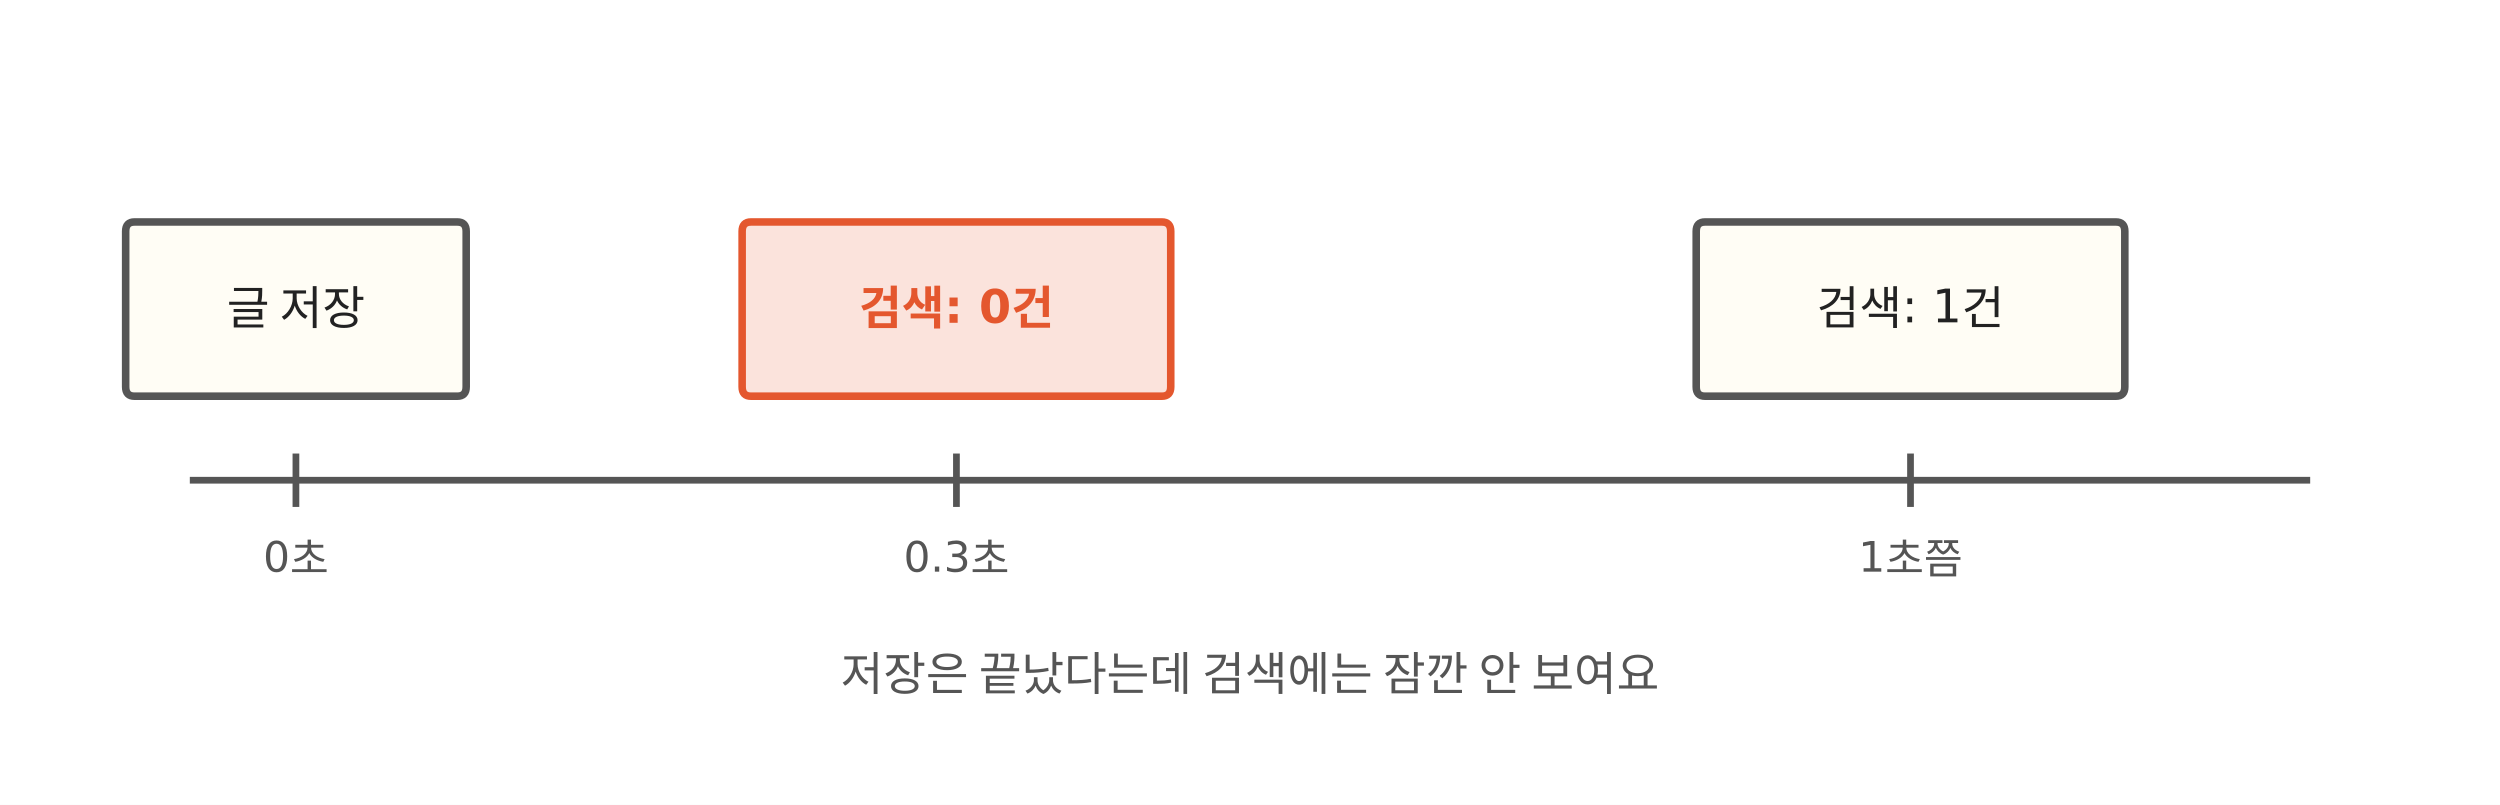
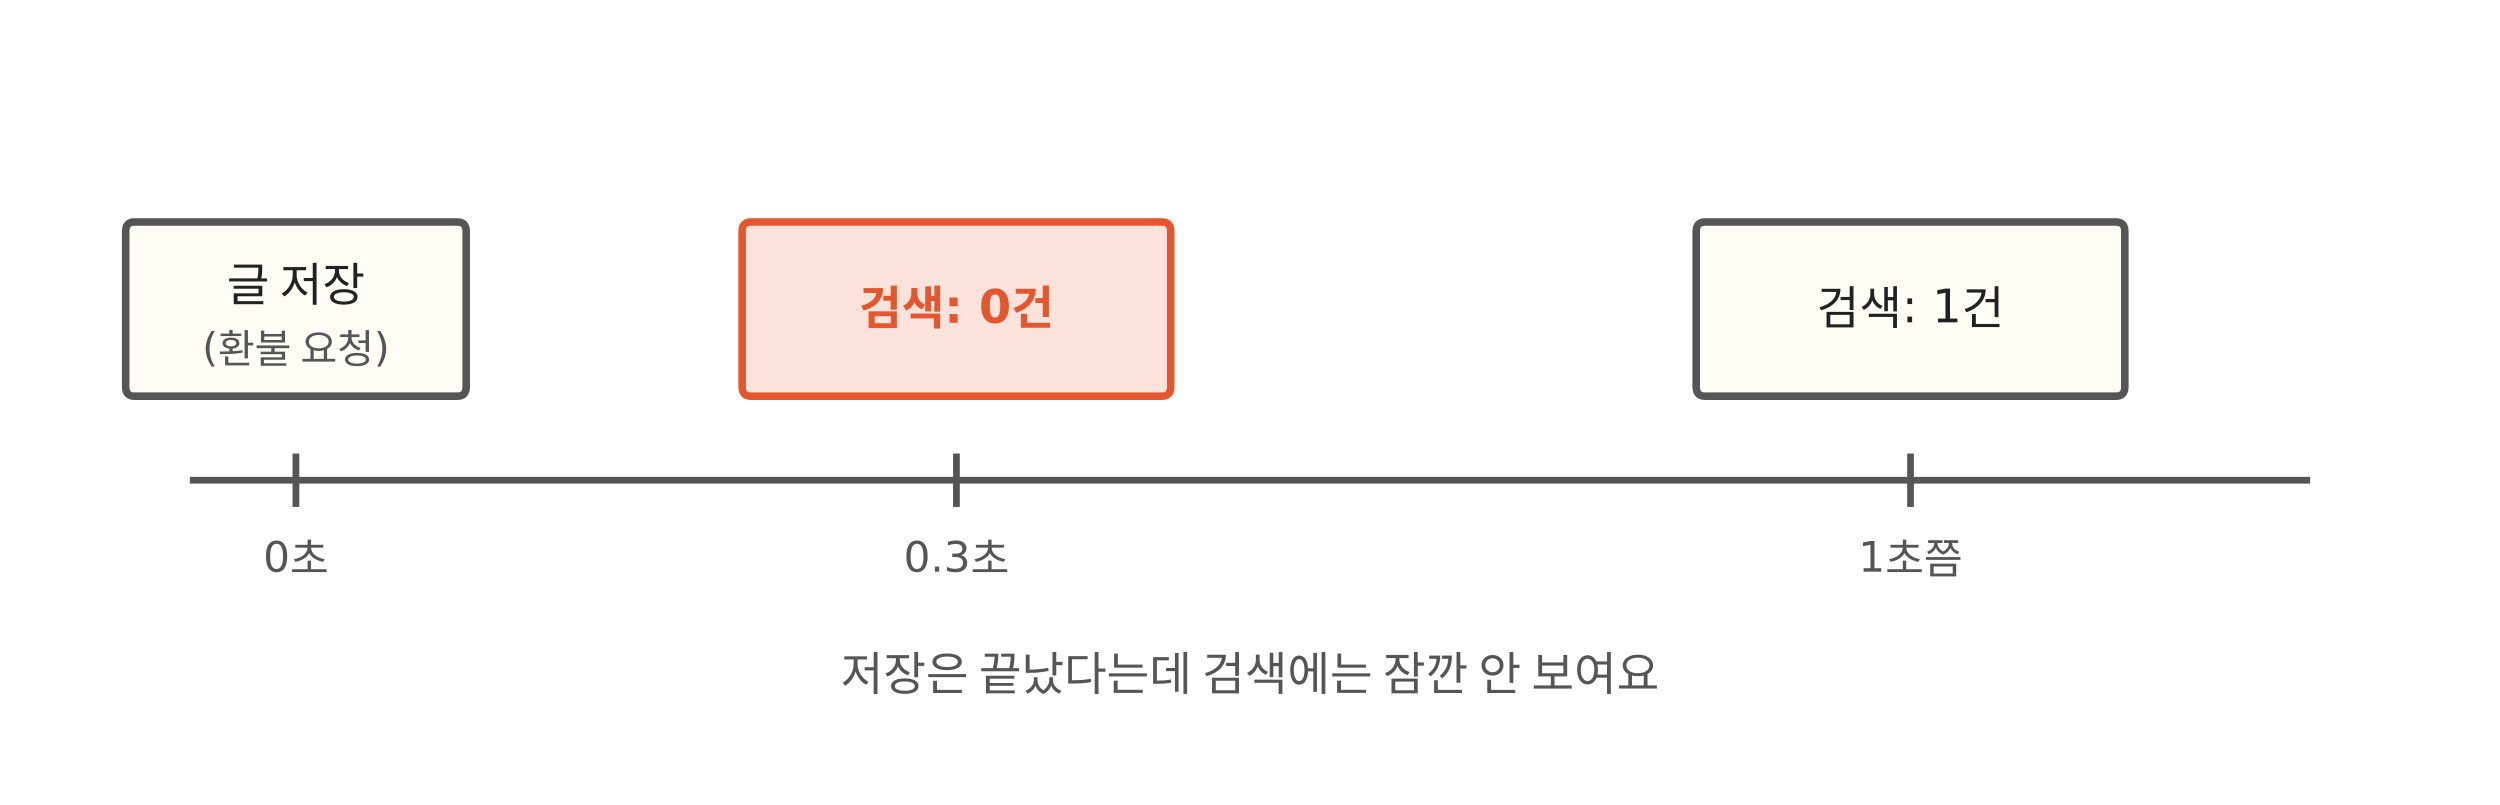
<svg xmlns="http://www.w3.org/2000/svg" width="594pt" height="191.232pt" viewBox="0 0 594 191.232" version="1.1">
  <defs>
    <style type="text/css">*{stroke-linejoin: round; stroke-linecap: butt}</style>
  </defs>
  <g id="figure_1">
    <g id="patch_1">
      <path d="M 0 191.232  L 594 191.232  L 594 0  L 0 0  z " style="fill: #ffffff" />
    </g>
    <g id="axes_1">
      <g id="patch_2">
-         <path d="M 31.95 94.138  L 108.675 94.138  Q 110.767 94.138 110.767 91.92  L 110.767 54.96  Q 110.767 52.742 108.675 52.742  L 31.95 52.742  Q 29.858 52.742 29.858 54.96  L 29.858 91.92  Q 29.858 94.138 31.95 94.138  z " clip-path="url(#pca934d284f)" style="fill: #fffdf5; stroke: #555555; stroke-width: 1.8; stroke-linejoin: miter" />
+         <path d="M 31.95 94.138  L 108.675 94.138  Q 110.767 94.138 110.767 91.92  L 110.767 54.96  Q 110.767 52.742 108.675 52.742  L 31.95 52.742  Q 29.858 52.742 29.858 54.96  L 29.858 91.92  Q 29.858 94.138 31.95 94.138  z " clip-path="url(#p39916754e6)" style="fill: #fffdf5; stroke: #555555; stroke-width: 1.8; stroke-linejoin: miter" />
      </g>
      <g id="patch_3">
-         <path d="M 178.425 94.138  L 276.075 94.138  Q 278.168 94.138 278.168 91.92  L 278.168 54.96  Q 278.168 52.742 276.075 52.742  L 178.425 52.742  Q 176.333 52.742 176.333 54.96  L 176.333 91.92  Q 176.333 94.138 178.425 94.138  z " clip-path="url(#pca934d284f)" style="fill: #fbe3dc; stroke: #e4572e; stroke-width: 1.8; stroke-linejoin: miter" />
+         <path d="M 178.425 94.138  L 276.075 94.138  Q 278.168 94.138 278.168 91.92  L 278.168 54.96  Q 278.168 52.742 276.075 52.742  L 178.425 52.742  Q 176.333 52.742 176.333 54.96  L 176.333 91.92  Q 176.333 94.138 178.425 94.138  z " clip-path="url(#p39916754e6)" style="fill: #fbe3dc; stroke: #e4572e; stroke-width: 1.8; stroke-linejoin: miter" />
      </g>
      <g id="patch_4">
-         <path d="M 405.113 94.138  L 502.762 94.138  Q 504.855 94.138 504.855 91.92  L 504.855 54.96  Q 504.855 52.742 502.762 52.742  L 405.113 52.742  Q 403.02 52.742 403.02 54.96  L 403.02 91.92  Q 403.02 94.138 405.113 94.138  z " clip-path="url(#pca934d284f)" style="fill: #fffdf5; stroke: #555555; stroke-width: 1.8; stroke-linejoin: miter" />
+         <path d="M 405.113 94.138  L 502.762 94.138  Q 504.855 94.138 504.855 91.92  L 504.855 54.96  Q 504.855 52.742 502.762 52.742  L 405.113 52.742  Q 403.02 52.742 403.02 54.96  L 403.02 91.92  Q 403.02 94.138 405.113 94.138  z " clip-path="url(#p39916754e6)" style="fill: #fffdf5; stroke: #555555; stroke-width: 1.8; stroke-linejoin: miter" />
      </g>
      <g id="line2d_1">
-         <path d="M 45.9 114.096  L 548.1 114.096  " clip-path="url(#pca934d284f)" style="fill: none; stroke: #555555; stroke-width: 1.6; stroke-linecap: square" />
+         <path d="M 45.9 114.096  L 548.1 114.096  " clip-path="url(#p39916754e6)" style="fill: none; stroke: #555555; stroke-width: 1.6; stroke-linecap: square" />
      </g>
      <g id="line2d_2">
-         <path d="M 70.312 119.64  L 70.312 108.552  " clip-path="url(#pca934d284f)" style="fill: none; stroke: #555555; stroke-width: 1.6; stroke-linecap: square" />
+         <path d="M 70.312 119.64  L 70.312 108.552  " clip-path="url(#p39916754e6)" style="fill: none; stroke: #555555; stroke-width: 1.6; stroke-linecap: square" />
      </g>
      <g id="line2d_3">
-         <path d="M 227.25 119.64  L 227.25 108.552  " clip-path="url(#pca934d284f)" style="fill: none; stroke: #555555; stroke-width: 1.6; stroke-linecap: square" />
+         <path d="M 227.25 119.64  L 227.25 108.552  " clip-path="url(#p39916754e6)" style="fill: none; stroke: #555555; stroke-width: 1.6; stroke-linecap: square" />
      </g>
      <g id="line2d_4">
-         <path d="M 453.938 119.64  L 453.938 108.552  " clip-path="url(#pca934d284f)" style="fill: none; stroke: #555555; stroke-width: 1.6; stroke-linecap: square" />
+         <path d="M 453.938 119.64  L 453.938 108.552  " clip-path="url(#p39916754e6)" style="fill: none; stroke: #555555; stroke-width: 1.6; stroke-linecap: square" />
      </g>
      <g id="text_1">
        <text style="fill: #555555; font: 10px 'Apple SD Gothic Neo', 'Noto Sans KR', 'Malgun Gothic', 'DejaVu Sans', 'Bitstream Vera Sans', 'Computer Modern Sans Serif', 'Lucida Grande', 'Verdana', 'Geneva', 'Lucid', 'Arial', 'Helvetica', 'Avant Garde', sans-serif; text-anchor: middle" x="70.312" y="135.836" transform="rotate(-0 70.3125 135.8362)">0초</text>
      </g>
      <g id="text_2">
        <text style="fill: #555555; font: 10px 'Apple SD Gothic Neo', 'Noto Sans KR', 'Malgun Gothic', 'DejaVu Sans', 'Bitstream Vera Sans', 'Computer Modern Sans Serif', 'Lucida Grande', 'Verdana', 'Geneva', 'Lucid', 'Arial', 'Helvetica', 'Avant Garde', sans-serif; text-anchor: middle" x="227.25" y="135.836" transform="rotate(-0 227.25 135.8362)">0.3초</text>
      </g>
      <g id="text_3">
        <text style="fill: #555555; font: 10px 'Apple SD Gothic Neo', 'Noto Sans KR', 'Malgun Gothic', 'DejaVu Sans', 'Bitstream Vera Sans', 'Computer Modern Sans Serif', 'Lucida Grande', 'Verdana', 'Geneva', 'Lucid', 'Arial', 'Helvetica', 'Avant Garde', sans-serif; text-anchor: middle" x="453.938" y="135.836" transform="rotate(-0 453.9375 135.8362)">1초쯤</text>
      </g>
      <g id="text_4">
-         <text style="fill: #222222; font: 11px 'Apple SD Gothic Neo', 'Noto Sans KR', 'Malgun Gothic', 'DejaVu Sans', 'Bitstream Vera Sans', 'Computer Modern Sans Serif', 'Lucida Grande', 'Verdana', 'Geneva', 'Lucid', 'Arial', 'Helvetica', 'Avant Garde', sans-serif; text-anchor: middle" x="70.312" y="77.082" transform="rotate(-0 70.3125 77.08203)">글 저장</text>
+         <text style="fill: #222222; font: 11px 'Apple SD Gothic Neo', 'Noto Sans KR', 'Malgun Gothic', 'DejaVu Sans', 'Bitstream Vera Sans', 'Computer Modern Sans Serif', 'Lucida Grande', 'Verdana', 'Geneva', 'Lucid', 'Arial', 'Helvetica', 'Avant Garde', sans-serif; text-anchor: middle" x="70.312" y="71.538" transform="rotate(-0 70.3125 71.53803)">글 저장</text>
      </g>
      <g id="text_5">
+         <text style="fill: #555555; font: 9.5px 'Apple SD Gothic Neo', 'Noto Sans KR', 'Malgun Gothic', 'DejaVu Sans', 'Bitstream Vera Sans', 'Computer Modern Sans Serif', 'Lucida Grande', 'Verdana', 'Geneva', 'Lucid', 'Arial', 'Helvetica', 'Avant Garde', sans-serif; text-anchor: middle" x="70.312" y="85.844" transform="rotate(-0 70.3125 85.84395)">(환불 요청)</text>
+       </g>
+       <g id="text_6">
        <text style="fill: #e4572e; font: 700 11px 'Apple SD Gothic Neo', 'Noto Sans KR', 'Malgun Gothic', 'DejaVu Sans', 'Bitstream Vera Sans', 'Computer Modern Sans Serif', 'Lucida Grande', 'Verdana', 'Geneva', 'Lucid', 'Arial', 'Helvetica', 'Avant Garde', sans-serif; text-anchor: middle" x="227.25" y="77.082" transform="rotate(-0 227.25 77.08203)">검색: 0건</text>
      </g>
-       <g id="text_6">
+       <g id="text_7">
        <text style="fill: #222222; font: 11px 'Apple SD Gothic Neo', 'Noto Sans KR', 'Malgun Gothic', 'DejaVu Sans', 'Bitstream Vera Sans', 'Computer Modern Sans Serif', 'Lucida Grande', 'Verdana', 'Geneva', 'Lucid', 'Arial', 'Helvetica', 'Avant Garde', sans-serif; text-anchor: middle" x="453.938" y="77.082" transform="rotate(-0 453.9375 77.08203)">검색: 1건</text>
      </g>
-       <g id="text_7">
+       <g id="text_8">
        <text style="fill: #555555; font: 11px 'Apple SD Gothic Neo', 'Noto Sans KR', 'Malgun Gothic', 'DejaVu Sans', 'Bitstream Vera Sans', 'Computer Modern Sans Serif', 'Lucida Grande', 'Verdana', 'Geneva', 'Lucid', 'Arial', 'Helvetica', 'Avant Garde', sans-serif; text-anchor: middle" x="297" y="164.015" transform="rotate(-0 297 164.0154)">저장은 끝났다는데 검색에는 잠깐 안 보여요</text>
      </g>
    </g>
  </g>
  <defs>
-     <clipPath id="pca934d284f">
+     <clipPath id="p39916754e6">
      <rect x="18" y="18" width="558" height="155.232" />
    </clipPath>
  </defs>
</svg>
